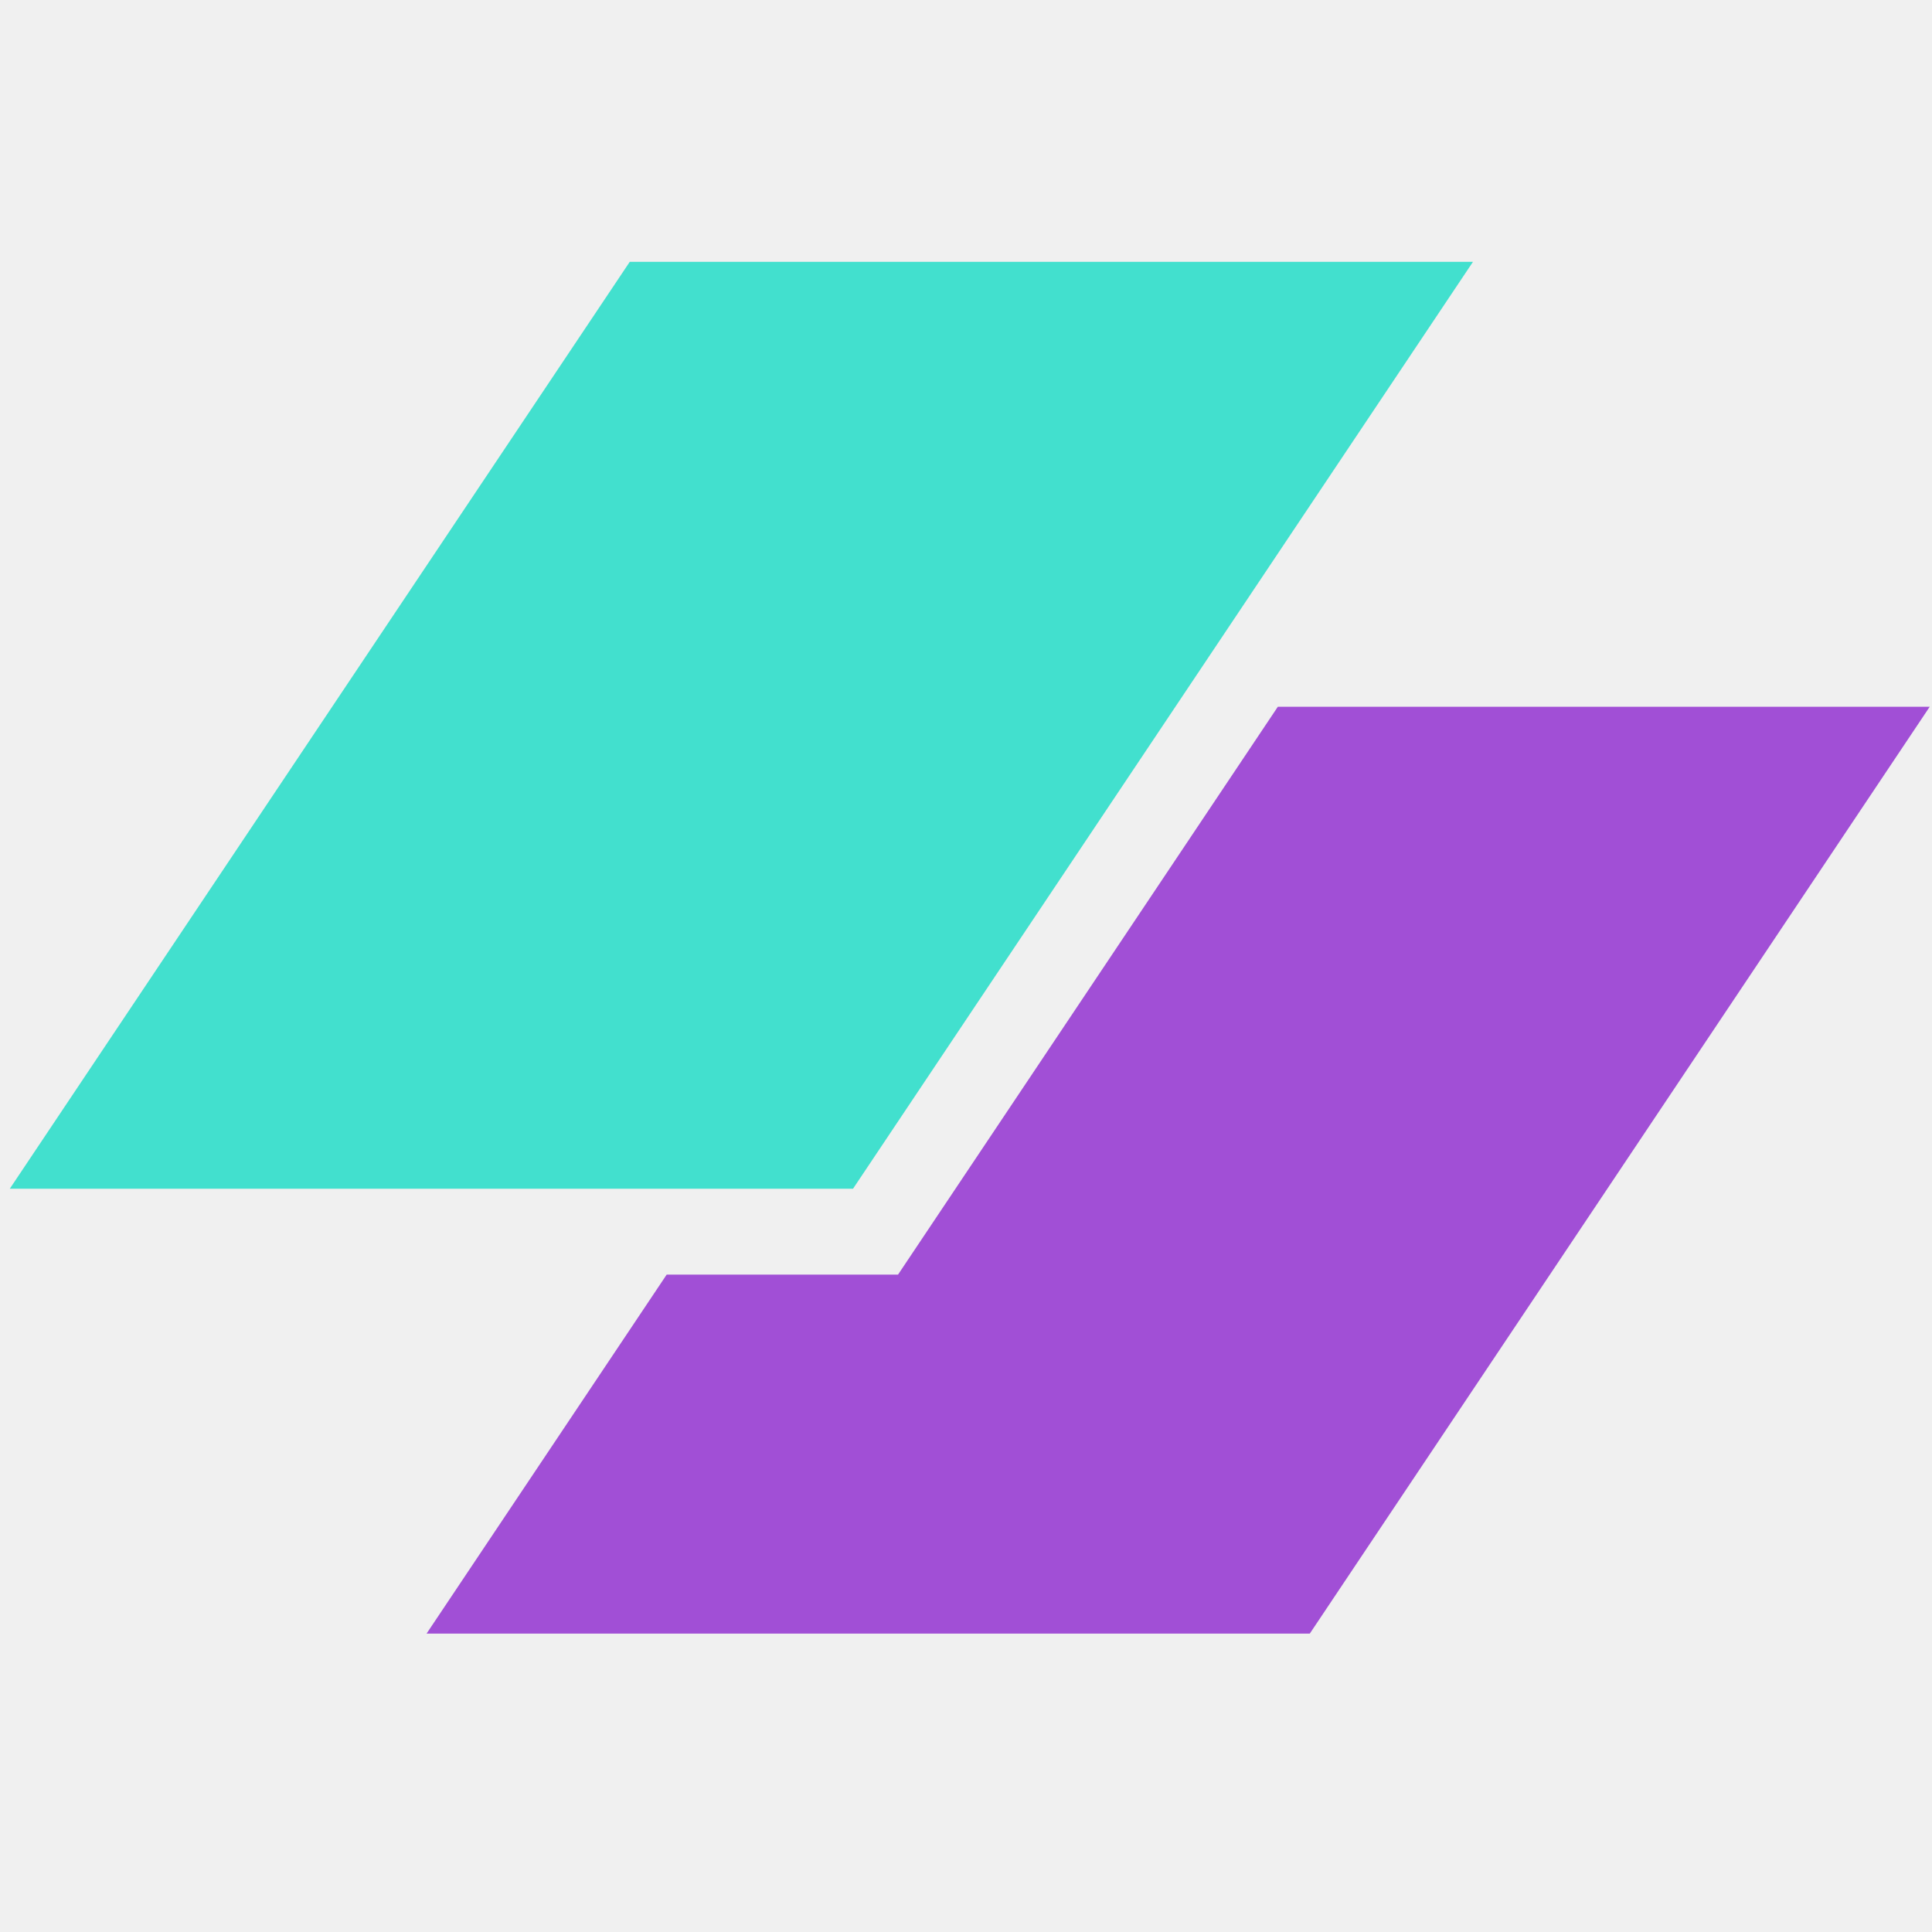
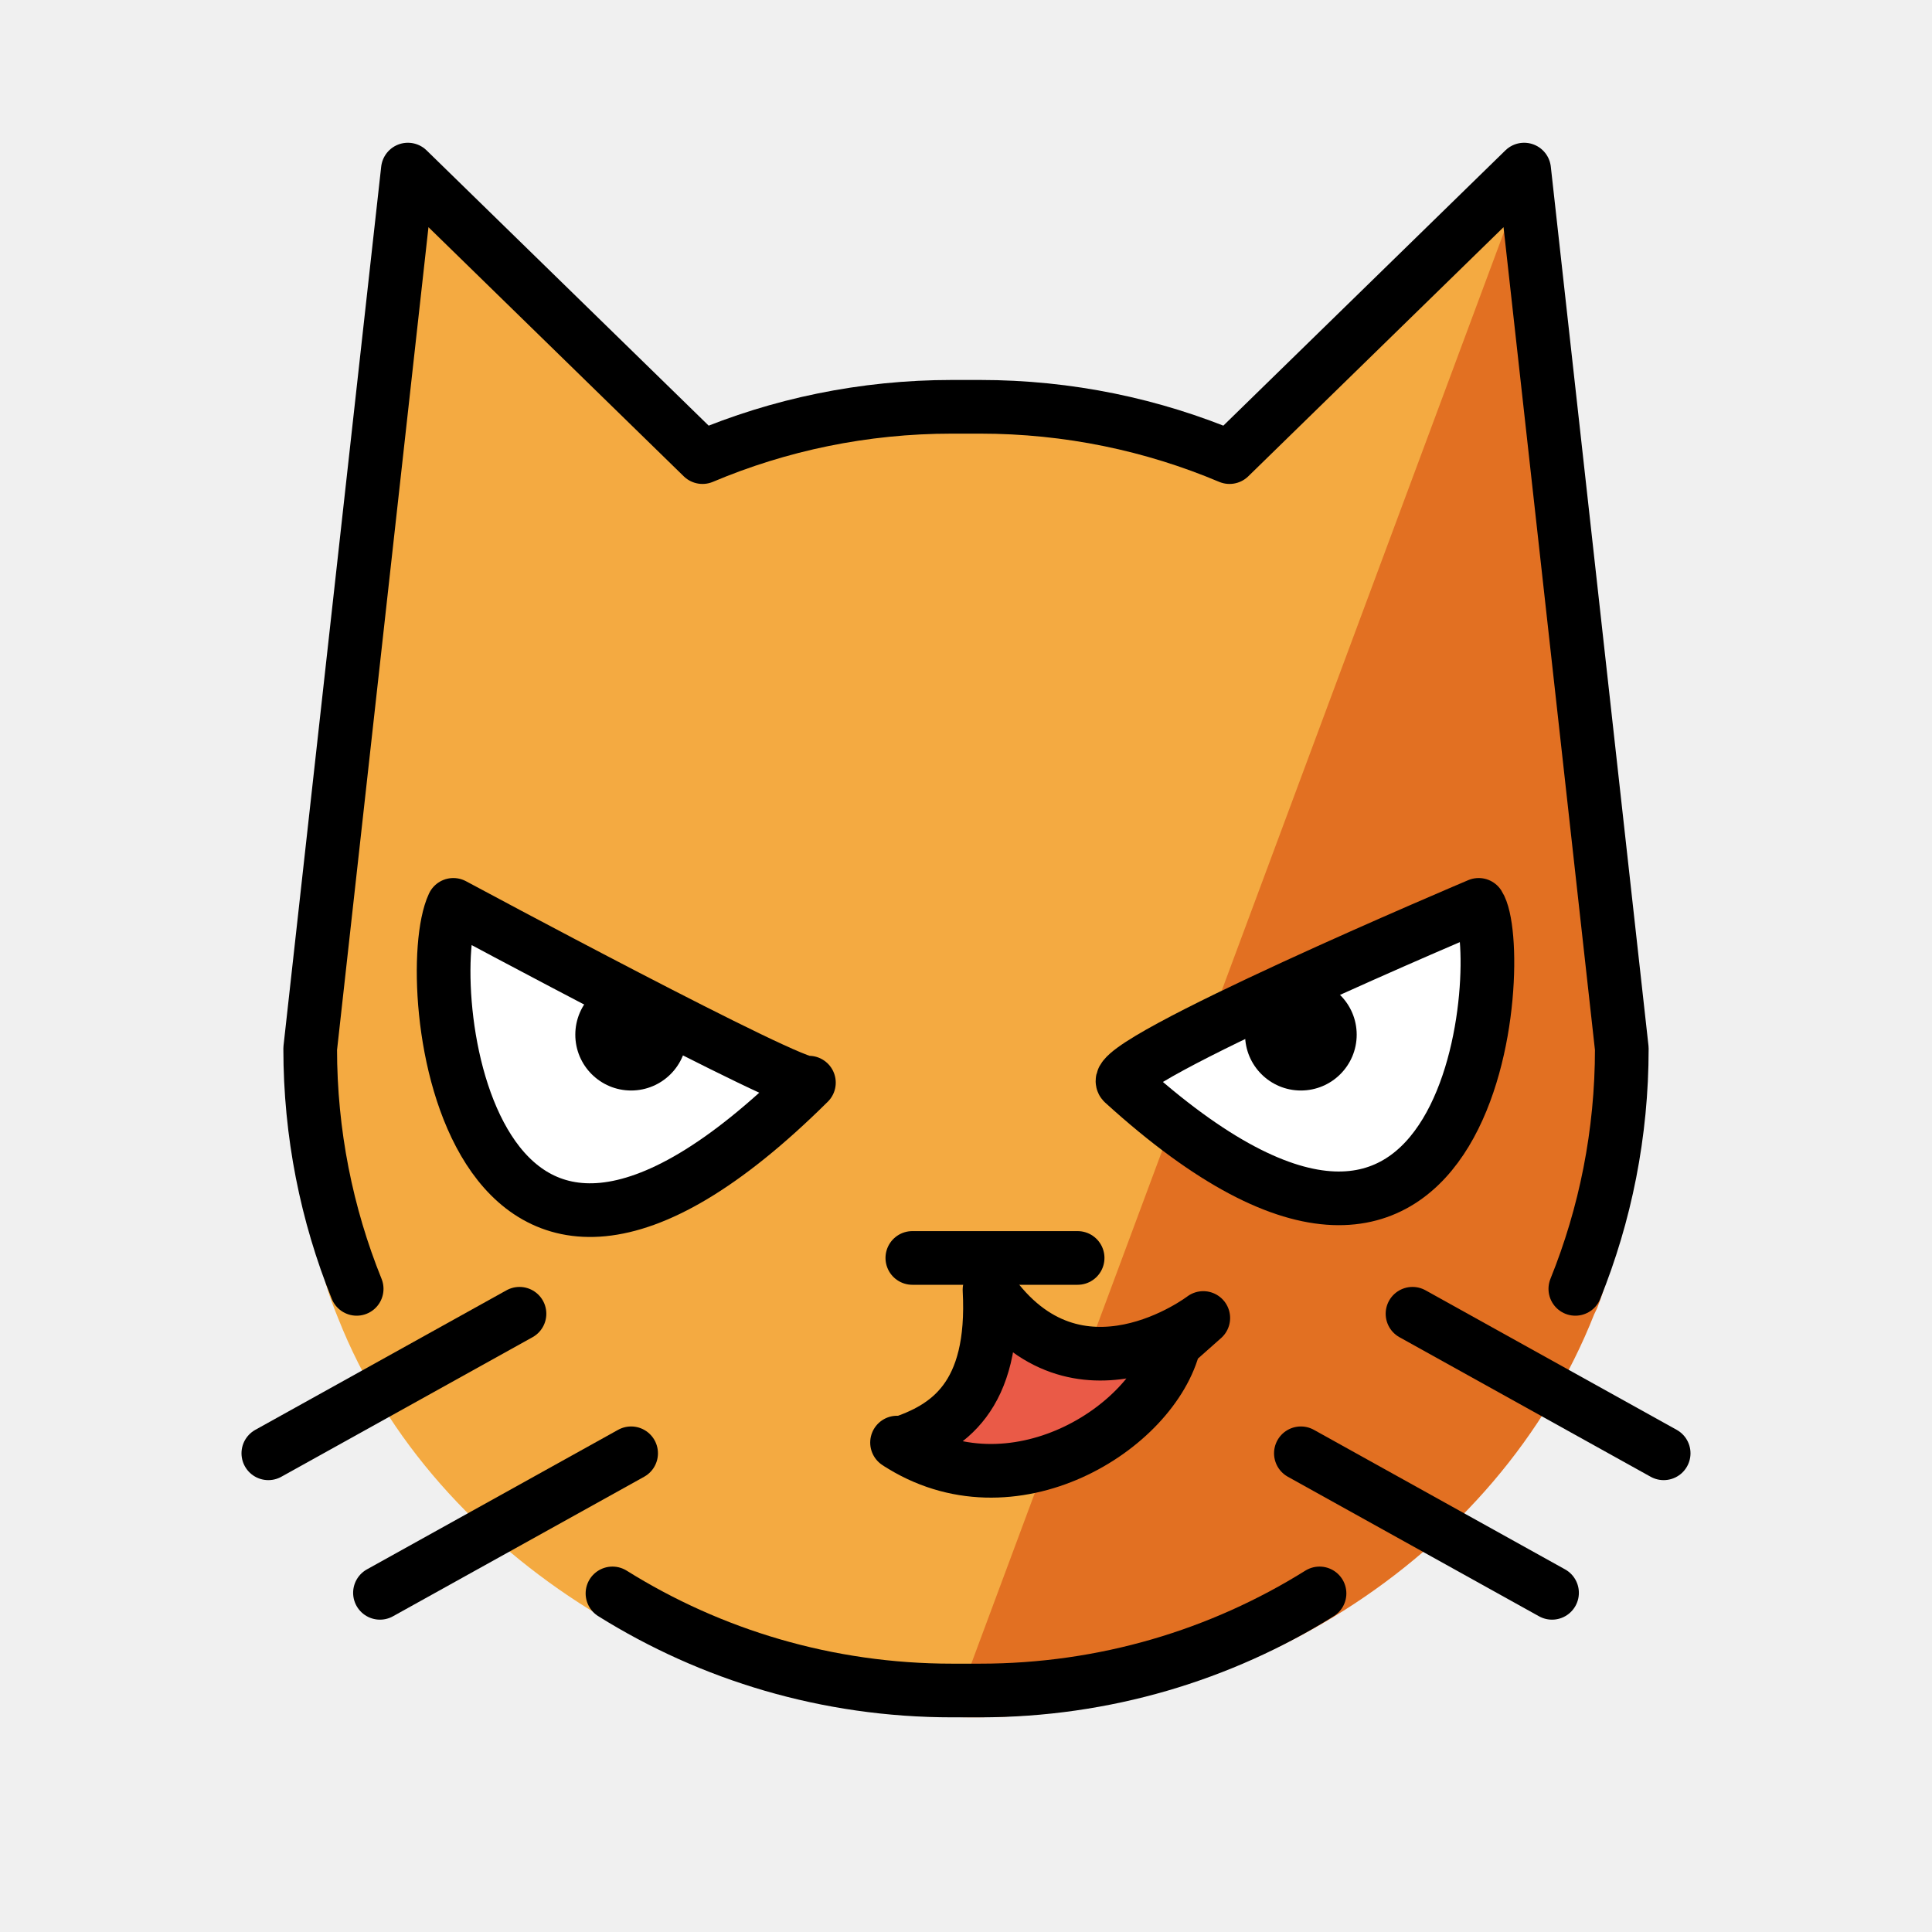
- <svg xmlns="http://www.w3.org/2000/svg" width="512" height="512" viewBox="0 0 512 512" fill="none">
-   <mask id="mask0_907_31" style="mask-type:alpha" maskUnits="userSpaceOnUse" x="0" y="0" width="512" height="512">
-     <rect width="512" height="512" rx="80" fill="#161618" />
-   </mask>
-   <g mask="url(#mask0_907_31)">
-     <path d="M166.892 69.385H390.357L226.065 315.018H2.6L166.892 69.385Z" fill="#42E0CE" />
-     <path d="M176.677 337.783L113.043 432.923H347.108L511.4 187.29H338.645L237.988 337.783H176.677Z" fill="#A14FD6" />
+ <svg xmlns="http://www.w3.org/2000/svg" width="800px" height="800px" viewBox="0 0 72 72" id="emoji">
+   <g id="color">
+     <path fill="#F4AA41" d="M58.666,48.945c-3.598,9.117-12.631,15.041-23.207,15.041c-9.117,0-19.256-5.734-22.854-14.851 l-0.126-0.313c-1.141-2.86-0.957-6.36-0.957-9.632L15.188,6.819l10.228,10.08 c2.923-1.248,6.137-1.939,9.51-1.939H35.99c3.373,0,6.588,0.691,9.51,1.939L56.728,5.819l3.722,33.876 c0,3.272-0.628,6.397-1.771,9.257" />
+     <path fill="#E27022" d="M35.458,63.987c10.609,0.343,20.354-5.891,23.952-15.007l0.111-0.231 c1.141-2.86,0.958-6.896,0.958-10.169l-3.75-31.76" />
+     <path fill="#EA5A47" d="M33.43,53.78c4.275,2.801,9.57-0.534,10.33-3.683l1.083-0.96c0,0-4.713,3.604-7.967-1.05 c0.215,4.006-1.562,5.151-3.376,5.74" />
+     <path fill="#FFFFFF" d="M55.106,33.741c0,0-13.906,5.878-13.252,6.625C55.16,52.469,56.204,35.427,55.106,33.741z" />
+     <path fill="#FFFFFF" d="M16.894,33.741c0,0,12.866,6.918,13.252,6.625C17.301,53.103,15.597,36.506,16.894,33.741z" />
+   </g>
+   <g id="hair" />
+   <g id="skin" />
+   <g id="skin-shadow" />
+   <g id="line">
+     <path fill="none" stroke="#000000" stroke-linecap="round" stroke-linejoin="round" stroke-miterlimit="10" stroke-width="2" d="M64,55.3" />
+     <line x1="34" x2="40.16" y1="46.88" y2="46.88" fill="none" stroke="#000000" stroke-linecap="round" stroke-linejoin="round" stroke-miterlimit="10" stroke-width="2" />
+     <path fill="none" stroke="#000000" stroke-linecap="round" stroke-linejoin="round" stroke-miterlimit="10" stroke-width="2" d="M33.43,53.761c4.275,2.801,9.57-0.534,10.33-3.683l1.083-0.96c0,0-4.713,3.604-7.967-1.05 c0.215,4.006-1.562,5.151-3.376,5.74" />
+     <path fill="none" stroke="#000000" stroke-linecap="round" stroke-linejoin="round" stroke-miterlimit="10" stroke-width="2" d="M55.106,33.722c0,0-13.906,5.878-13.252,6.625C55.16,52.45,56.204,35.408,55.106,33.722z" />
+     <line x1="62" x2="52.64" y1="54.16" y2="48.96" fill="none" stroke="#000000" stroke-linecap="round" stroke-linejoin="round" stroke-miterlimit="10" stroke-width="2" />
+     <path fill="none" stroke="#000000" stroke-linecap="round" stroke-linejoin="round" stroke-miterlimit="10" stroke-width="2" d="M52.64,46.88" />
+     <path fill="none" stroke="#000000" stroke-linecap="round" stroke-linejoin="round" stroke-miterlimit="10" stroke-width="2" d="M62,52.08" />
+     <line x1="57.84" x2="48.48" y1="59.36" y2="54.16" fill="none" stroke="#000000" stroke-linecap="round" stroke-linejoin="round" stroke-miterlimit="10" stroke-width="2" />
+     <path fill="none" stroke="#000000" stroke-linecap="round" stroke-linejoin="round" stroke-miterlimit="10" stroke-width="2" d="M46.4,55.2" />
+     <path fill="none" stroke="#000000" stroke-linecap="round" stroke-linejoin="round" stroke-miterlimit="10" stroke-width="2" d="M55.76,60.4" />
+     <path fill="none" stroke="#000000" stroke-linecap="round" stroke-linejoin="round" stroke-miterlimit="10" stroke-width="2" d="M13.292,48.032c-1.117-2.765-1.732-5.787-1.732-8.952l3.64-32.76L26.18,17.035c2.858-1.207,6.001-1.875,9.3-1.875 h1.04c3.299,0,6.441,0.668,9.301,1.875L56.8,6.32l3.64,32.76c0,3.165-0.614,6.186-1.732,8.952" />
+     <path fill="none" stroke="#000000" stroke-linecap="round" stroke-linejoin="round" stroke-miterlimit="10" stroke-width="2" d="M22.825,59.382C26.497,61.676,30.834,63,35.48,63h1.04c4.646,0,8.984-1.324,12.655-3.618" />
+     <path fill="none" stroke="#000000" stroke-linecap="round" stroke-linejoin="round" stroke-miterlimit="10" stroke-width="2" d="M16.894,33.722c0,0,12.866,6.918,13.252,6.625C17.301,53.084,15.597,36.487,16.894,33.722z" />
+     <line x1="10" x2="19.36" y1="54.16" y2="48.96" fill="none" stroke="#000000" stroke-linecap="round" stroke-linejoin="round" stroke-miterlimit="10" stroke-width="2" />
+     <path fill="none" stroke="#000000" stroke-linecap="round" stroke-linejoin="round" stroke-miterlimit="10" stroke-width="2" d="M19.36,46.88" />
+     <path fill="none" stroke="#000000" stroke-linecap="round" stroke-linejoin="round" stroke-miterlimit="10" stroke-width="2" d="M10,52.08" />
+     <line x1="14.16" x2="23.52" y1="59.36" y2="54.16" fill="none" stroke="#000000" stroke-linecap="round" stroke-linejoin="round" stroke-miterlimit="10" stroke-width="2" />
+     <path fill="none" stroke="#000000" stroke-linecap="round" stroke-linejoin="round" stroke-miterlimit="10" stroke-width="2" d="M25.6,55.2" />
+     <path fill="none" stroke="#000000" stroke-linecap="round" stroke-linejoin="round" stroke-miterlimit="10" stroke-width="2" d="M16.24,60.4" />
+     <circle cx="23.52" cy="38.56" r="2.08" />
+     <circle cx="48.48" cy="38.56" r="2.08" />
  </g>
</svg>
